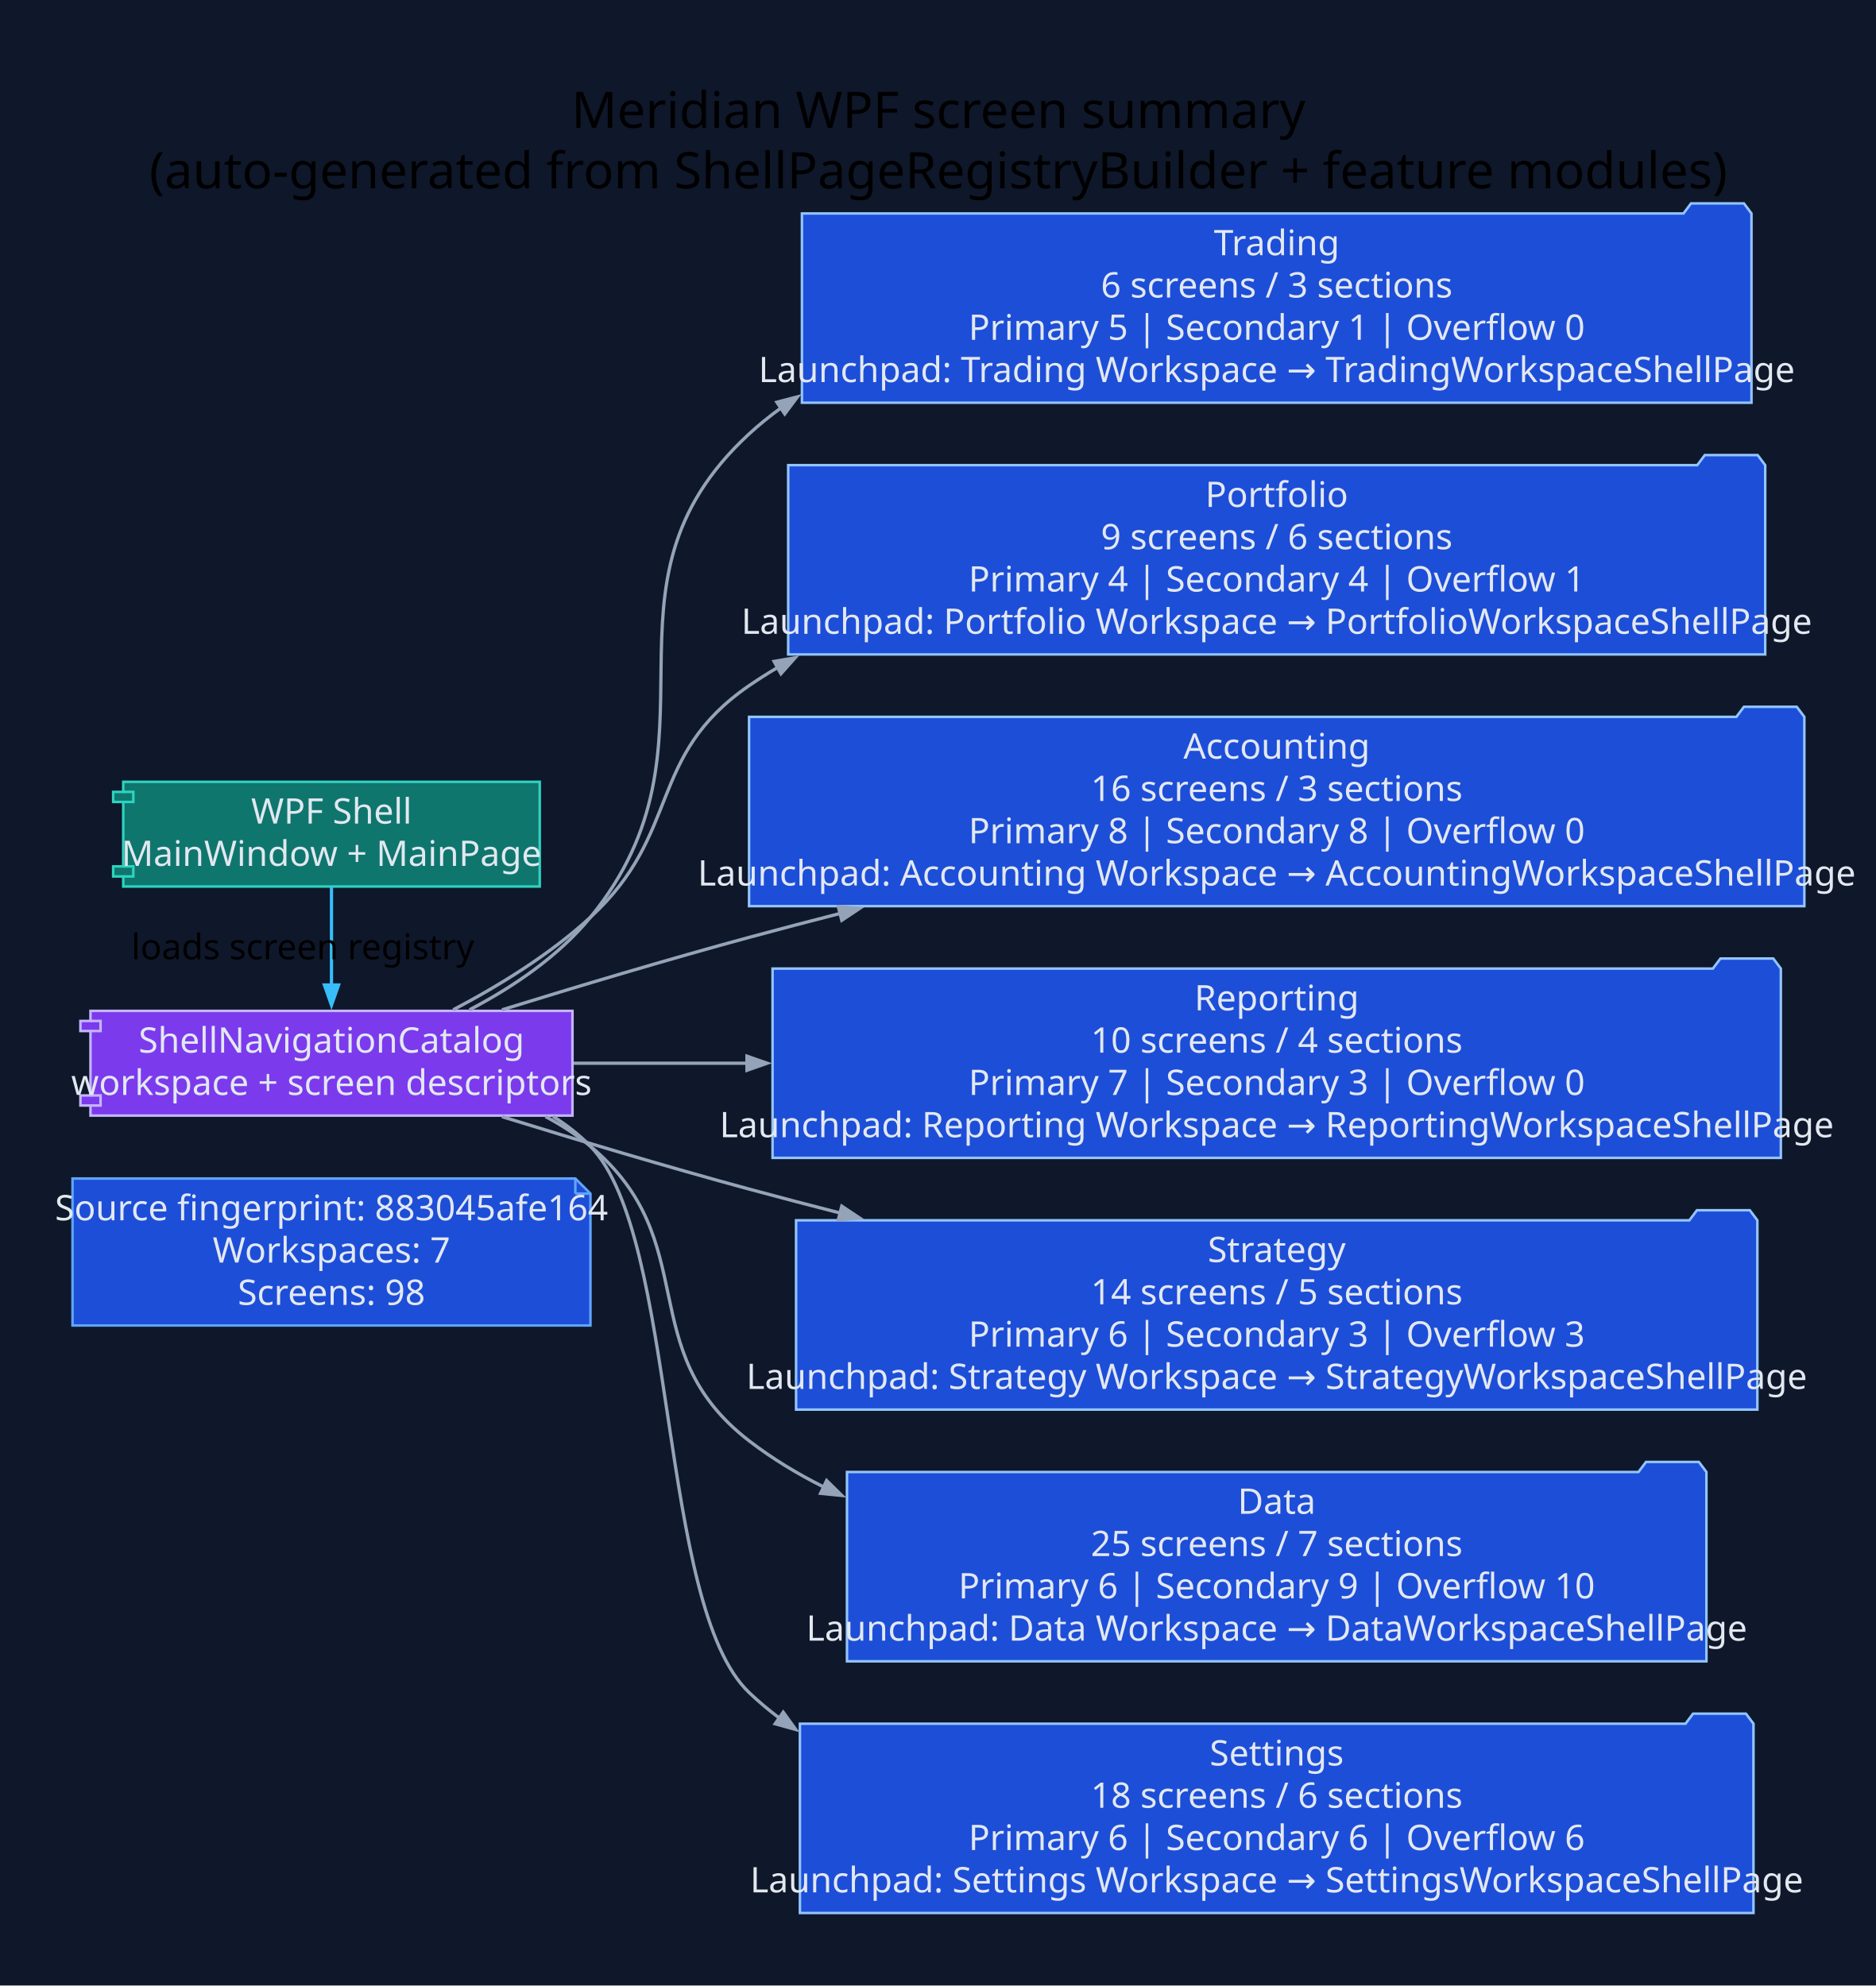
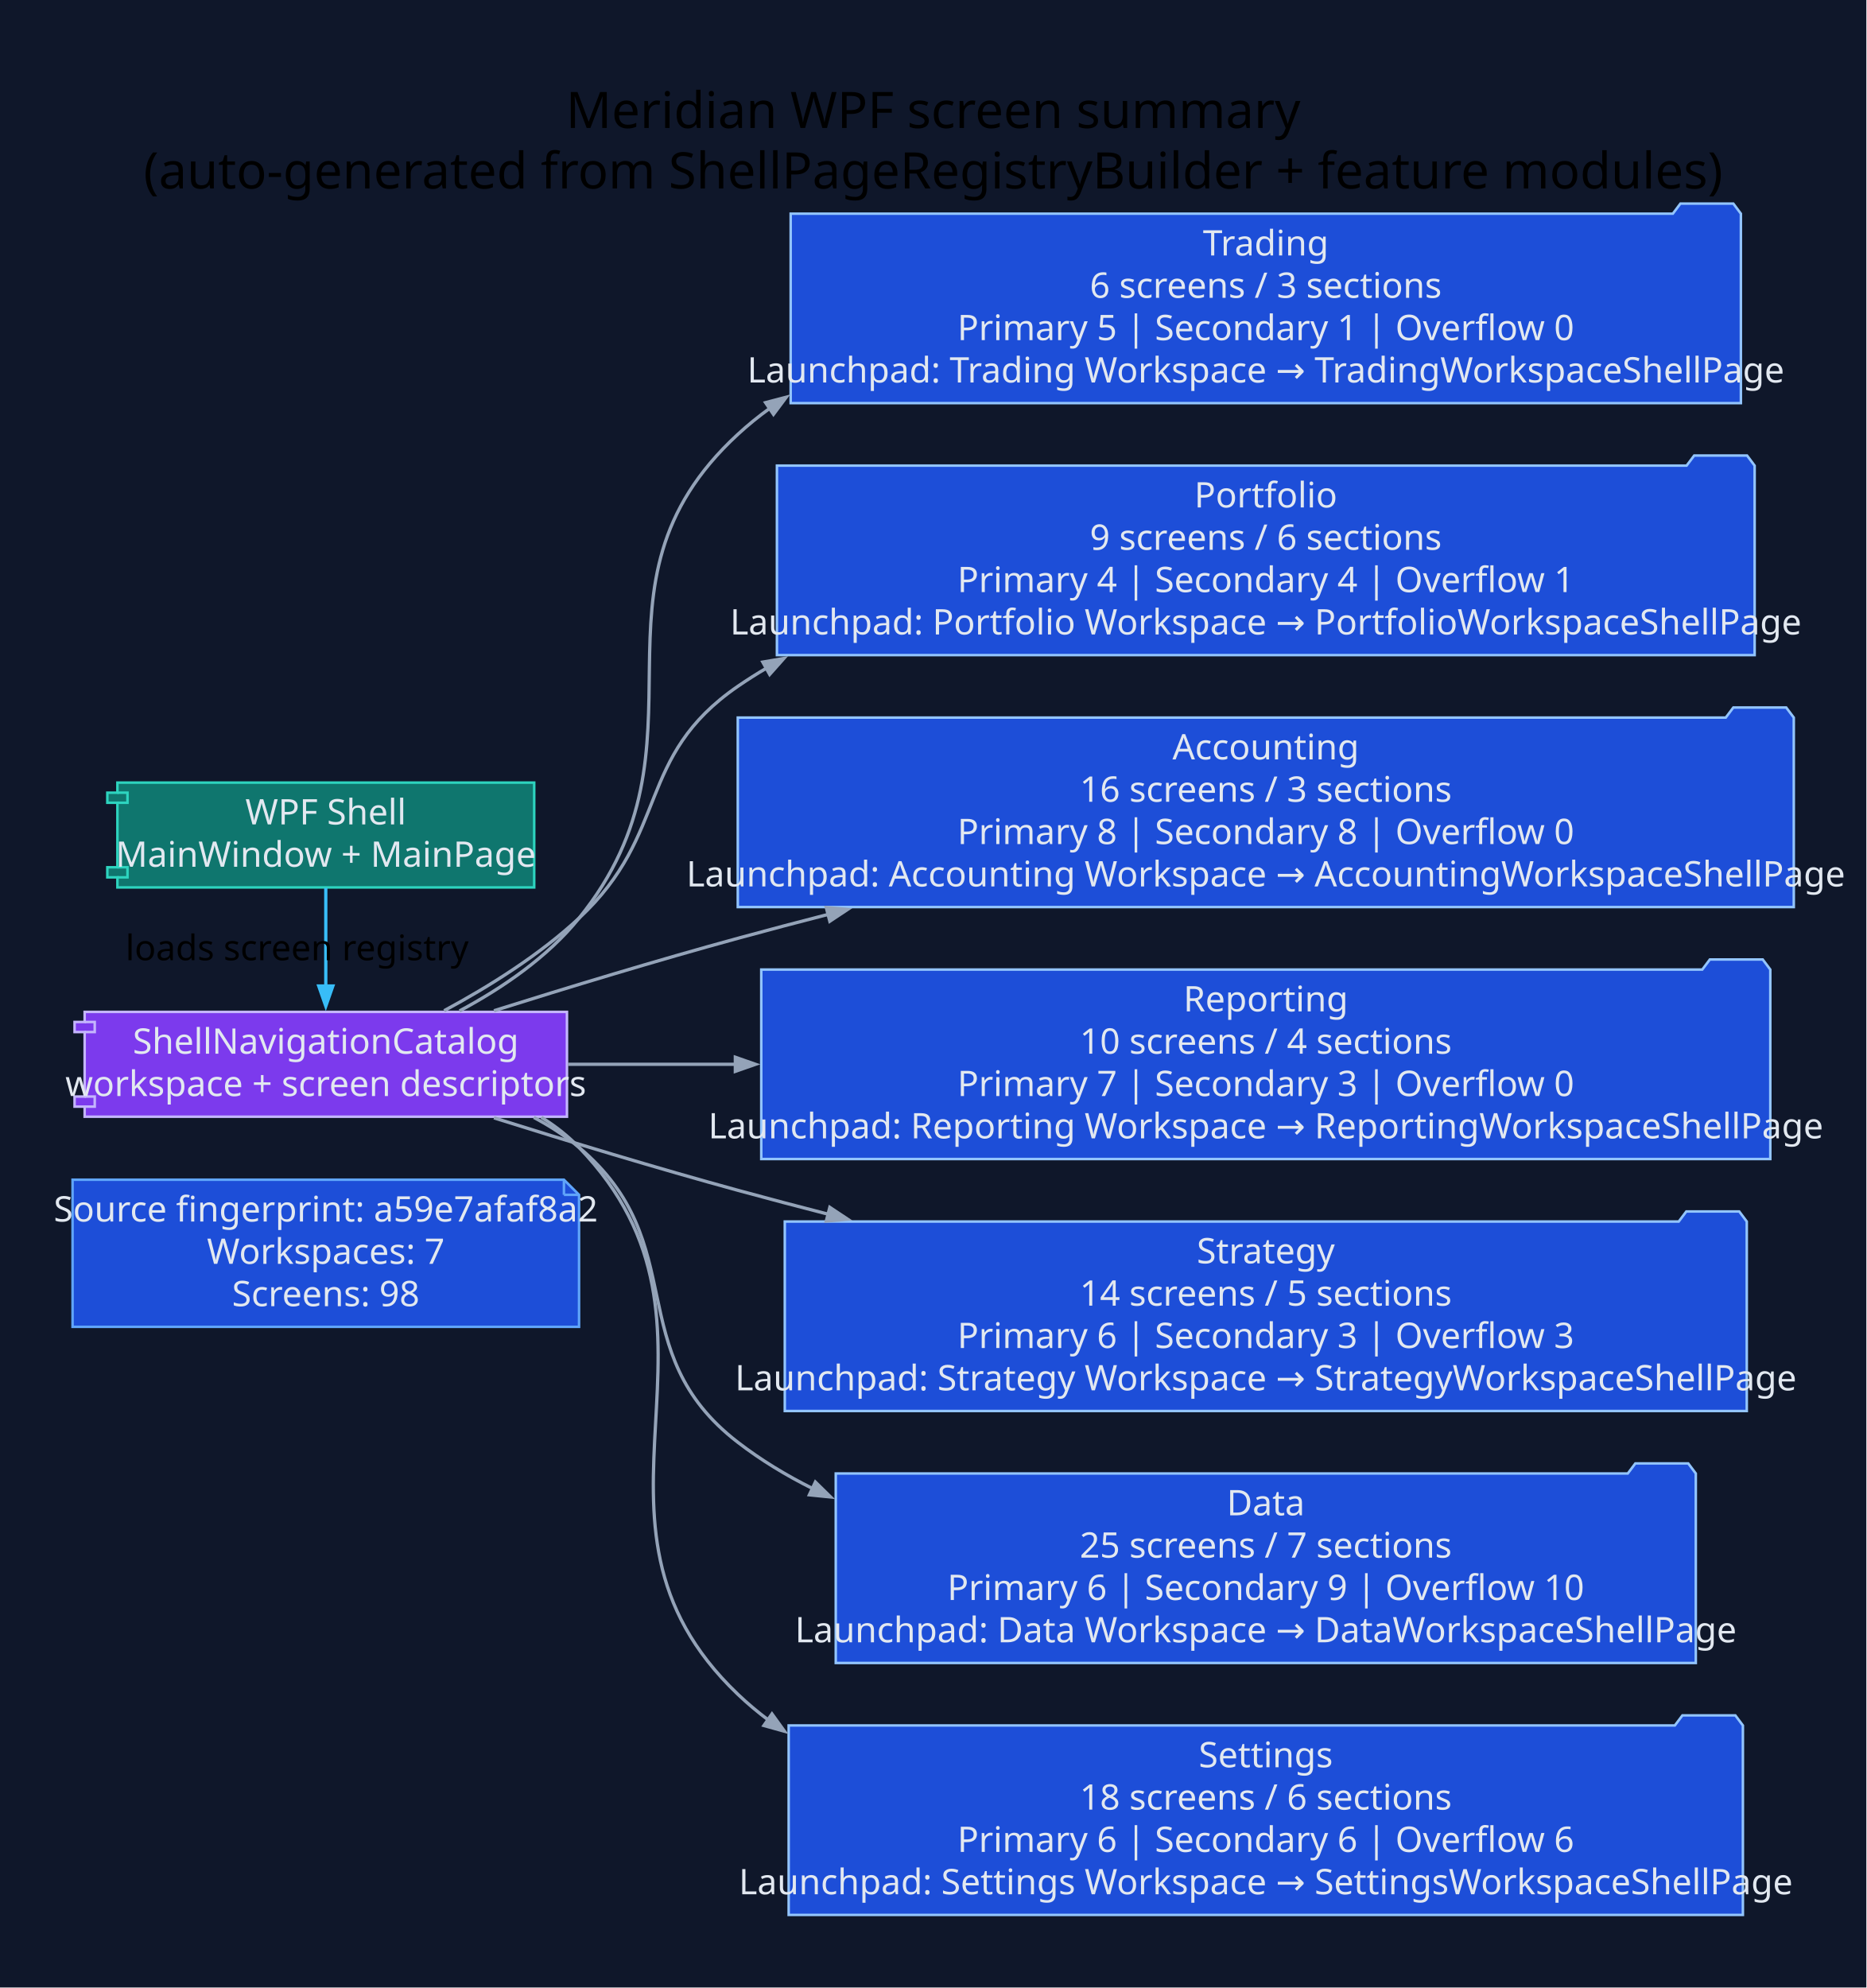
- <svg xmlns="http://www.w3.org/2000/svg" width="745pt" height="789pt" viewBox="0.00 0.00 745.00 789.00">
+ <svg xmlns="http://www.w3.org/2000/svg" width="741pt" height="789pt" viewBox="0.00 0.00 741.00 789.00">
  <g id="graph0" class="graph" transform="scale(1 1) rotate(0) translate(28.8 760)">
-     <polygon fill="#0f172a" stroke="none" points="-28.8,28.8 -28.8,-760 716.67,-760 716.67,28.8 -28.8,28.8" />
-     <text xml:space="preserve" text-anchor="middle" x="343.93" y="-709.2" font-family="Segoe UI" font-size="20.00">Meridian WPF screen summary</text>
-     <text xml:space="preserve" text-anchor="middle" x="343.93" y="-685.2" font-family="Segoe UI" font-size="20.00">(auto-generated from ShellPageRegistryBuilder + feature modules)</text>
+     <polygon fill="#0f172a" stroke="none" points="-28.8,28.8 -28.8,-760 711.97,-760 711.97,28.8 -28.8,28.8" />
+     <text xml:space="preserve" text-anchor="middle" x="341.59" y="-709.2" font-family="Segoe UI" font-size="20.00">Meridian WPF screen summary</text>
+     <text xml:space="preserve" text-anchor="middle" x="341.59" y="-685.2" font-family="Segoe UI" font-size="20.00">(auto-generated from ShellPageRegistryBuilder + feature modules)</text>
    <g id="node1" class="node">
-       <polygon fill="#1d4ed8" stroke="#60a5fa" points="199.72,-291.8 0,-291.8 0,-233.4 205.72,-233.4 205.72,-285.8 199.72,-291.8" />
-       <polyline fill="none" stroke="#60a5fa" points="199.72,-291.8 199.72,-285.8" />
-       <polyline fill="none" stroke="#60a5fa" points="205.72,-285.8 199.72,-285.8" />
-       <text xml:space="preserve" text-anchor="middle" x="102.86" y="-275.2" font-family="Segoe UI" font-size="14.00" fill="#e2e8f0">Source fingerprint: 883045afe164</text>
-       <text xml:space="preserve" text-anchor="middle" x="102.86" y="-258.4" font-family="Segoe UI" font-size="14.00" fill="#e2e8f0">Workspaces: 7</text>
-       <text xml:space="preserve" text-anchor="middle" x="102.86" y="-241.6" font-family="Segoe UI" font-size="14.00" fill="#e2e8f0">Screens: 98</text>
+       <polygon fill="#1d4ed8" stroke="#60a5fa" points="195.03,-291.8 0,-291.8 0,-233.4 201.03,-233.4 201.03,-285.8 195.03,-291.8" />
+       <polyline fill="none" stroke="#60a5fa" points="195.03,-291.8 195.03,-285.8" />
+       <polyline fill="none" stroke="#60a5fa" points="201.03,-285.8 195.03,-285.8" />
+       <text xml:space="preserve" text-anchor="middle" x="100.51" y="-275.2" font-family="Segoe UI" font-size="14.00" fill="#e2e8f0">Source fingerprint: a59e7afaf8a2</text>
+       <text xml:space="preserve" text-anchor="middle" x="100.51" y="-258.4" font-family="Segoe UI" font-size="14.00" fill="#e2e8f0">Workspaces: 7</text>
+       <text xml:space="preserve" text-anchor="middle" x="100.51" y="-241.6" font-family="Segoe UI" font-size="14.00" fill="#e2e8f0">Screens: 98</text>
    </g>
    <g id="node2" class="node">
-       <polygon fill="#0f766e" stroke="#2dd4bf" points="185.58,-449.4 20.15,-449.4 20.15,-445.4 16.15,-445.4 16.15,-441.4 20.15,-441.4 20.15,-415.8 16.15,-415.8 16.15,-411.8 20.15,-411.8 20.15,-407.8 185.58,-407.8 185.58,-449.4" />
-       <polyline fill="none" stroke="#2dd4bf" points="20.15,-445.4 24.15,-445.4 24.15,-441.4 20.15,-441.4" />
-       <polyline fill="none" stroke="#2dd4bf" points="20.15,-415.8 24.15,-415.8 24.15,-411.8 20.15,-411.8" />
-       <text xml:space="preserve" text-anchor="middle" x="102.86" y="-432.8" font-family="Segoe UI" font-size="14.00" fill="#e2e8f0">WPF Shell</text>
-       <text xml:space="preserve" text-anchor="middle" x="102.86" y="-416" font-family="Segoe UI" font-size="14.00" fill="#e2e8f0">MainWindow + MainPage</text>
+       <polygon fill="#0f766e" stroke="#2dd4bf" points="183.23,-449.4 17.8,-449.4 17.8,-445.4 13.8,-445.4 13.8,-441.4 17.8,-441.4 17.8,-415.8 13.8,-415.8 13.8,-411.8 17.8,-411.8 17.8,-407.8 183.23,-407.8 183.23,-449.4" />
+       <polyline fill="none" stroke="#2dd4bf" points="17.8,-445.4 21.8,-445.4 21.8,-441.4 17.8,-441.4" />
+       <polyline fill="none" stroke="#2dd4bf" points="17.8,-415.8 21.8,-415.8 21.8,-411.8 17.8,-411.8" />
+       <text xml:space="preserve" text-anchor="middle" x="100.51" y="-432.8" font-family="Segoe UI" font-size="14.00" fill="#e2e8f0">WPF Shell</text>
+       <text xml:space="preserve" text-anchor="middle" x="100.51" y="-416" font-family="Segoe UI" font-size="14.00" fill="#e2e8f0">MainWindow + MainPage</text>
    </g>
    <g id="node3" class="node">
-       <polygon fill="#7c3aed" stroke="#c4b5fd" points="198.58,-358.4 7.14,-358.4 7.14,-354.4 3.14,-354.4 3.14,-350.4 7.14,-350.4 7.14,-324.8 3.14,-324.8 3.14,-320.8 7.14,-320.8 7.14,-316.8 198.58,-316.8 198.58,-358.4" />
-       <polyline fill="none" stroke="#c4b5fd" points="7.14,-354.4 11.14,-354.4 11.14,-350.4 7.14,-350.4" />
-       <polyline fill="none" stroke="#c4b5fd" points="7.14,-324.8 11.14,-324.8 11.14,-320.8 7.14,-320.8" />
-       <text xml:space="preserve" text-anchor="middle" x="102.86" y="-341.8" font-family="Segoe UI" font-size="14.00" fill="#e2e8f0">ShellNavigationCatalog</text>
-       <text xml:space="preserve" text-anchor="middle" x="102.86" y="-325" font-family="Segoe UI" font-size="14.00" fill="#e2e8f0">workspace + screen descriptors</text>
+       <polygon fill="#7c3aed" stroke="#c4b5fd" points="196.23,-358.4 4.8,-358.4 4.8,-354.4 0.8,-354.4 0.8,-350.4 4.8,-350.4 4.8,-324.8 0.8,-324.8 0.8,-320.8 4.8,-320.8 4.8,-316.8 196.23,-316.8 196.23,-358.4" />
+       <polyline fill="none" stroke="#c4b5fd" points="4.8,-354.4 8.8,-354.4 8.8,-350.4 4.8,-350.4" />
+       <polyline fill="none" stroke="#c4b5fd" points="4.8,-324.8 8.8,-324.8 8.8,-320.8 4.8,-320.8" />
+       <text xml:space="preserve" text-anchor="middle" x="100.51" y="-341.8" font-family="Segoe UI" font-size="14.00" fill="#e2e8f0">ShellNavigationCatalog</text>
+       <text xml:space="preserve" text-anchor="middle" x="100.51" y="-325" font-family="Segoe UI" font-size="14.00" fill="#e2e8f0">workspace + screen descriptors</text>
    </g>
    <g id="edge1" class="edge">
-       <path fill="none" stroke="#38bdf8" stroke-width="1.3" d="M102.86,-407.61C102.86,-396.03 102.86,-381.43 102.86,-368.56" />
-       <polygon fill="#38bdf8" stroke="#38bdf8" stroke-width="1.3" points="105.66,-368.67 102.86,-360.67 100.06,-368.67 105.66,-368.67" />
-       <text xml:space="preserve" text-anchor="middle" x="91.46" y="-378.9" font-family="Segoe UI" font-size="14.00">loads screen registry</text>
+       <path fill="none" stroke="#38bdf8" stroke-width="1.3" d="M100.51,-407.61C100.51,-396.03 100.51,-381.43 100.51,-368.56" />
+       <polygon fill="#38bdf8" stroke="#38bdf8" stroke-width="1.3" points="103.31,-368.67 100.51,-360.67 97.71,-368.67 103.31,-368.67" />
+       <text xml:space="preserve" text-anchor="middle" x="89.11" y="-378.9" font-family="Segoe UI" font-size="14.00">loads screen registry</text>
    </g>
    <g id="node4" class="node">
-       <polygon fill="#1d4ed8" stroke="#93c5fd" points="666.87,-675.2 663.87,-679.2 642.87,-679.2 639.87,-675.2 289.72,-675.2 289.72,-600 666.87,-600 666.87,-675.2" />
-       <text xml:space="preserve" text-anchor="middle" x="478.3" y="-658.6" font-family="Segoe UI" font-size="14.00" fill="#e2e8f0">Trading</text>
-       <text xml:space="preserve" text-anchor="middle" x="478.3" y="-641.8" font-family="Segoe UI" font-size="14.00" fill="#e2e8f0">6 screens / 3 sections</text>
-       <text xml:space="preserve" text-anchor="middle" x="478.3" y="-625" font-family="Segoe UI" font-size="14.00" fill="#e2e8f0">Primary 5 | Secondary 1 | Overflow 0</text>
-       <text xml:space="preserve" text-anchor="middle" x="478.3" y="-608.2" font-family="Segoe UI" font-size="14.00" fill="#e2e8f0">Launchpad: Trading Workspace → TradingWorkspaceShellPage</text>
+       <polygon fill="#1d4ed8" stroke="#93c5fd" points="662.17,-675.2 659.17,-679.2 638.17,-679.2 635.17,-675.2 285.03,-675.2 285.03,-600 662.17,-600 662.17,-675.2" />
+       <text xml:space="preserve" text-anchor="middle" x="473.6" y="-658.6" font-family="Segoe UI" font-size="14.00" fill="#e2e8f0">Trading</text>
+       <text xml:space="preserve" text-anchor="middle" x="473.6" y="-641.8" font-family="Segoe UI" font-size="14.00" fill="#e2e8f0">6 screens / 3 sections</text>
+       <text xml:space="preserve" text-anchor="middle" x="473.6" y="-625" font-family="Segoe UI" font-size="14.00" fill="#e2e8f0">Primary 5 | Secondary 1 | Overflow 0</text>
+       <text xml:space="preserve" text-anchor="middle" x="473.6" y="-608.2" font-family="Segoe UI" font-size="14.00" fill="#e2e8f0">Launchpad: Trading Workspace → TradingWorkspaceShellPage</text>
    </g>
    <g id="edge2" class="edge">
-       <path fill="none" stroke="#94a3b8" stroke-width="1.3" d="M157.69,-358.82C175.04,-367.91 193.04,-380.08 205.72,-395.6 262.55,-465.14 202.68,-526.74 268.72,-587.6 272.75,-591.31 276.99,-594.75 281.43,-597.95" />
-       <polygon fill="#94a3b8" stroke="#94a3b8" stroke-width="1.3" points="279.77,-600.21 287.97,-602.36 282.9,-595.57 279.77,-600.21" />
+       <path fill="none" stroke="#94a3b8" stroke-width="1.3" d="M153.59,-358.78C170.7,-367.92 188.52,-380.13 201.03,-395.6 257.51,-465.43 197.98,-526.74 264.03,-587.6 268.05,-591.31 272.3,-594.75 276.73,-597.95" />
+       <polygon fill="#94a3b8" stroke="#94a3b8" stroke-width="1.3" points="275.07,-600.21 283.27,-602.36 278.2,-595.57 275.07,-600.21" />
    </g>
    <g id="node5" class="node">
-       <polygon fill="#1d4ed8" stroke="#93c5fd" points="672.33,-575.2 669.33,-579.2 648.33,-579.2 645.33,-575.2 284.26,-575.2 284.26,-500 672.33,-500 672.33,-575.2" />
-       <text xml:space="preserve" text-anchor="middle" x="478.3" y="-558.6" font-family="Segoe UI" font-size="14.00" fill="#e2e8f0">Portfolio</text>
-       <text xml:space="preserve" text-anchor="middle" x="478.3" y="-541.8" font-family="Segoe UI" font-size="14.00" fill="#e2e8f0">9 screens / 6 sections</text>
-       <text xml:space="preserve" text-anchor="middle" x="478.3" y="-525" font-family="Segoe UI" font-size="14.00" fill="#e2e8f0">Primary 4 | Secondary 4 | Overflow 1</text>
-       <text xml:space="preserve" text-anchor="middle" x="478.3" y="-508.2" font-family="Segoe UI" font-size="14.00" fill="#e2e8f0">Launchpad: Portfolio Workspace → PortfolioWorkspaceShellPage</text>
+       <polygon fill="#1d4ed8" stroke="#93c5fd" points="667.63,-575.2 664.63,-579.2 643.63,-579.2 640.63,-575.2 279.57,-575.2 279.57,-500 667.63,-500 667.63,-575.2" />
+       <text xml:space="preserve" text-anchor="middle" x="473.6" y="-558.6" font-family="Segoe UI" font-size="14.00" fill="#e2e8f0">Portfolio</text>
+       <text xml:space="preserve" text-anchor="middle" x="473.6" y="-541.8" font-family="Segoe UI" font-size="14.00" fill="#e2e8f0">9 screens / 6 sections</text>
+       <text xml:space="preserve" text-anchor="middle" x="473.6" y="-525" font-family="Segoe UI" font-size="14.00" fill="#e2e8f0">Primary 4 | Secondary 4 | Overflow 1</text>
+       <text xml:space="preserve" text-anchor="middle" x="473.6" y="-508.2" font-family="Segoe UI" font-size="14.00" fill="#e2e8f0">Launchpad: Portfolio Workspace → PortfolioWorkspaceShellPage</text>
    </g>
    <g id="edge3" class="edge">
-       <path fill="none" stroke="#94a3b8" stroke-width="1.3" d="M151.19,-358.82C169.47,-368.42 189.78,-380.92 205.72,-395.6 242.19,-429.16 227.9,-459.5 268.72,-487.6 272.4,-490.13 276.2,-492.54 280.08,-494.82" />
-       <polygon fill="#94a3b8" stroke="#94a3b8" stroke-width="1.3" points="278.66,-497.24 287.02,-498.67 281.38,-492.34 278.66,-497.24" />
+       <path fill="none" stroke="#94a3b8" stroke-width="1.3" d="M147.48,-358.87C165.4,-368.51 185.36,-381.03 201.03,-395.6 237.32,-429.34 223.21,-459.5 264.03,-487.6 267.71,-490.13 271.5,-492.54 275.39,-494.82" />
+       <polygon fill="#94a3b8" stroke="#94a3b8" stroke-width="1.3" points="273.97,-497.24 282.32,-498.67 276.69,-492.34 273.97,-497.24" />
    </g>
    <g id="node6" class="node">
-       <polygon fill="#1d4ed8" stroke="#93c5fd" points="687.87,-475.2 684.87,-479.2 663.87,-479.2 660.87,-475.2 268.72,-475.2 268.72,-400 687.87,-400 687.87,-475.2" />
-       <text xml:space="preserve" text-anchor="middle" x="478.3" y="-458.6" font-family="Segoe UI" font-size="14.00" fill="#e2e8f0">Accounting</text>
-       <text xml:space="preserve" text-anchor="middle" x="478.3" y="-441.8" font-family="Segoe UI" font-size="14.00" fill="#e2e8f0">16 screens / 3 sections</text>
-       <text xml:space="preserve" text-anchor="middle" x="478.3" y="-425" font-family="Segoe UI" font-size="14.00" fill="#e2e8f0">Primary 8 | Secondary 8 | Overflow 0</text>
-       <text xml:space="preserve" text-anchor="middle" x="478.3" y="-408.2" font-family="Segoe UI" font-size="14.00" fill="#e2e8f0">Launchpad: Accounting Workspace → AccountingWorkspaceShellPage</text>
+       <polygon fill="#1d4ed8" stroke="#93c5fd" points="683.17,-475.2 680.17,-479.2 659.17,-479.2 656.17,-475.2 264.03,-475.2 264.03,-400 683.17,-400 683.17,-475.2" />
+       <text xml:space="preserve" text-anchor="middle" x="473.6" y="-458.6" font-family="Segoe UI" font-size="14.00" fill="#e2e8f0">Accounting</text>
+       <text xml:space="preserve" text-anchor="middle" x="473.6" y="-441.8" font-family="Segoe UI" font-size="14.00" fill="#e2e8f0">16 screens / 3 sections</text>
+       <text xml:space="preserve" text-anchor="middle" x="473.6" y="-425" font-family="Segoe UI" font-size="14.00" fill="#e2e8f0">Primary 8 | Secondary 8 | Overflow 0</text>
+       <text xml:space="preserve" text-anchor="middle" x="473.6" y="-408.2" font-family="Segoe UI" font-size="14.00" fill="#e2e8f0">Launchpad: Accounting Workspace → AccountingWorkspaceShellPage</text>
    </g>
    <g id="edge4" class="edge">
-       <path fill="none" stroke="#94a3b8" stroke-width="1.3" d="M170.58,-358.82C200.48,-368.07 236.25,-378.79 268.72,-387.6 280.54,-390.8 292.76,-394.01 305.08,-397.16" />
-       <polygon fill="#94a3b8" stroke="#94a3b8" stroke-width="1.3" points="304.17,-399.82 312.61,-399.08 305.55,-394.39 304.17,-399.82" />
+       <path fill="none" stroke="#94a3b8" stroke-width="1.3" d="M167.26,-358.86C196.73,-368.13 231.99,-378.84 264.03,-387.6 275.76,-390.81 287.9,-394.01 300.15,-397.16" />
+       <polygon fill="#94a3b8" stroke="#94a3b8" stroke-width="1.3" points="299.17,-399.8 307.62,-399.07 300.56,-394.38 299.17,-399.8" />
    </g>
    <g id="node7" class="node">
-       <polygon fill="#1d4ed8" stroke="#93c5fd" points="678.54,-375.2 675.54,-379.2 654.54,-379.2 651.54,-375.2 278.05,-375.2 278.05,-300 678.54,-300 678.54,-375.2" />
-       <text xml:space="preserve" text-anchor="middle" x="478.3" y="-358.6" font-family="Segoe UI" font-size="14.00" fill="#e2e8f0">Reporting</text>
-       <text xml:space="preserve" text-anchor="middle" x="478.3" y="-341.8" font-family="Segoe UI" font-size="14.00" fill="#e2e8f0">10 screens / 4 sections</text>
-       <text xml:space="preserve" text-anchor="middle" x="478.3" y="-325" font-family="Segoe UI" font-size="14.00" fill="#e2e8f0">Primary 7 | Secondary 3 | Overflow 0</text>
-       <text xml:space="preserve" text-anchor="middle" x="478.3" y="-308.2" font-family="Segoe UI" font-size="14.00" fill="#e2e8f0">Launchpad: Reporting Workspace → ReportingWorkspaceShellPage</text>
+       <polygon fill="#1d4ed8" stroke="#93c5fd" points="673.85,-375.2 670.85,-379.2 649.85,-379.2 646.85,-375.2 273.35,-375.2 273.35,-300 673.85,-300 673.85,-375.2" />
+       <text xml:space="preserve" text-anchor="middle" x="473.6" y="-358.6" font-family="Segoe UI" font-size="14.00" fill="#e2e8f0">Reporting</text>
+       <text xml:space="preserve" text-anchor="middle" x="473.6" y="-341.8" font-family="Segoe UI" font-size="14.00" fill="#e2e8f0">10 screens / 4 sections</text>
+       <text xml:space="preserve" text-anchor="middle" x="473.6" y="-325" font-family="Segoe UI" font-size="14.00" fill="#e2e8f0">Primary 7 | Secondary 3 | Overflow 0</text>
+       <text xml:space="preserve" text-anchor="middle" x="473.6" y="-308.2" font-family="Segoe UI" font-size="14.00" fill="#e2e8f0">Launchpad: Reporting Workspace → ReportingWorkspaceShellPage</text>
    </g>
    <g id="edge5" class="edge">
-       <path fill="none" stroke="#94a3b8" stroke-width="1.3" d="M199.06,-337.6C220.43,-337.6 243.92,-337.6 267.92,-337.6" />
-       <polygon fill="#94a3b8" stroke="#94a3b8" stroke-width="1.3" points="267.89,-340.4 275.89,-337.6 267.89,-334.8 267.89,-340.4" />
+       <path fill="none" stroke="#94a3b8" stroke-width="1.3" d="M196.6,-337.6C217.26,-337.6 239.92,-337.6 263.08,-337.6" />
+       <polygon fill="#94a3b8" stroke="#94a3b8" stroke-width="1.3" points="263.06,-340.4 271.06,-337.6 263.06,-334.8 263.06,-340.4" />
    </g>
    <g id="node8" class="node">
-       <polygon fill="#1d4ed8" stroke="#93c5fd" points="669.21,-275.2 666.21,-279.2 645.21,-279.2 642.21,-275.2 287.39,-275.2 287.39,-200 669.21,-200 669.21,-275.2" />
-       <text xml:space="preserve" text-anchor="middle" x="478.3" y="-258.6" font-family="Segoe UI" font-size="14.00" fill="#e2e8f0">Strategy</text>
-       <text xml:space="preserve" text-anchor="middle" x="478.3" y="-241.8" font-family="Segoe UI" font-size="14.00" fill="#e2e8f0">14 screens / 5 sections</text>
-       <text xml:space="preserve" text-anchor="middle" x="478.3" y="-225" font-family="Segoe UI" font-size="14.00" fill="#e2e8f0">Primary 6 | Secondary 3 | Overflow 3</text>
-       <text xml:space="preserve" text-anchor="middle" x="478.3" y="-208.2" font-family="Segoe UI" font-size="14.00" fill="#e2e8f0">Launchpad: Strategy Workspace → StrategyWorkspaceShellPage</text>
+       <polygon fill="#1d4ed8" stroke="#93c5fd" points="664.51,-275.2 661.51,-279.2 640.51,-279.2 637.51,-275.2 282.69,-275.2 282.69,-200 664.51,-200 664.51,-275.2" />
+       <text xml:space="preserve" text-anchor="middle" x="473.6" y="-258.6" font-family="Segoe UI" font-size="14.00" fill="#e2e8f0">Strategy</text>
+       <text xml:space="preserve" text-anchor="middle" x="473.6" y="-241.8" font-family="Segoe UI" font-size="14.00" fill="#e2e8f0">14 screens / 5 sections</text>
+       <text xml:space="preserve" text-anchor="middle" x="473.6" y="-225" font-family="Segoe UI" font-size="14.00" fill="#e2e8f0">Primary 6 | Secondary 3 | Overflow 3</text>
+       <text xml:space="preserve" text-anchor="middle" x="473.6" y="-208.2" font-family="Segoe UI" font-size="14.00" fill="#e2e8f0">Launchpad: Strategy Workspace → StrategyWorkspaceShellPage</text>
    </g>
    <g id="edge6" class="edge">
-       <path fill="none" stroke="#94a3b8" stroke-width="1.3" d="M170.58,-316.38C200.48,-307.13 236.25,-296.41 268.72,-287.6 280.54,-284.4 292.76,-281.19 305.08,-278.04" />
-       <polygon fill="#94a3b8" stroke="#94a3b8" stroke-width="1.3" points="305.55,-280.81 312.61,-276.12 304.17,-275.38 305.55,-280.81" />
+       <path fill="none" stroke="#94a3b8" stroke-width="1.3" d="M167.26,-316.34C196.73,-307.07 231.99,-296.36 264.03,-287.6 275.76,-284.39 287.9,-281.19 300.15,-278.04" />
+       <polygon fill="#94a3b8" stroke="#94a3b8" stroke-width="1.3" points="300.56,-280.82 307.62,-276.13 299.17,-275.4 300.56,-280.82" />
    </g>
    <g id="node9" class="node">
-       <polygon fill="#1d4ed8" stroke="#93c5fd" points="648.98,-175.2 645.98,-179.2 624.98,-179.2 621.98,-175.2 307.61,-175.2 307.61,-100 648.98,-100 648.98,-175.2" />
-       <text xml:space="preserve" text-anchor="middle" x="478.3" y="-158.6" font-family="Segoe UI" font-size="14.00" fill="#e2e8f0">Data</text>
-       <text xml:space="preserve" text-anchor="middle" x="478.3" y="-141.8" font-family="Segoe UI" font-size="14.00" fill="#e2e8f0">25 screens / 7 sections</text>
-       <text xml:space="preserve" text-anchor="middle" x="478.3" y="-125" font-family="Segoe UI" font-size="14.00" fill="#e2e8f0">Primary 6 | Secondary 9 | Overflow 10</text>
-       <text xml:space="preserve" text-anchor="middle" x="478.3" y="-108.2" font-family="Segoe UI" font-size="14.00" fill="#e2e8f0">Launchpad: Data Workspace → DataWorkspaceShellPage</text>
+       <polygon fill="#1d4ed8" stroke="#93c5fd" points="644.28,-175.2 641.28,-179.2 620.28,-179.2 617.28,-175.2 302.92,-175.2 302.92,-100 644.28,-100 644.28,-175.2" />
+       <text xml:space="preserve" text-anchor="middle" x="473.6" y="-158.6" font-family="Segoe UI" font-size="14.00" fill="#e2e8f0">Data</text>
+       <text xml:space="preserve" text-anchor="middle" x="473.6" y="-141.8" font-family="Segoe UI" font-size="14.00" fill="#e2e8f0">25 screens / 7 sections</text>
+       <text xml:space="preserve" text-anchor="middle" x="473.6" y="-125" font-family="Segoe UI" font-size="14.00" fill="#e2e8f0">Primary 6 | Secondary 9 | Overflow 10</text>
+       <text xml:space="preserve" text-anchor="middle" x="473.6" y="-108.2" font-family="Segoe UI" font-size="14.00" fill="#e2e8f0">Launchpad: Data Workspace → DataWorkspaceShellPage</text>
    </g>
    <g id="edge7" class="edge">
-       <path fill="none" stroke="#94a3b8" stroke-width="1.3" d="M187.86,-316.41C194.24,-313.03 200.3,-309.12 205.72,-304.6 251.08,-266.78 221.93,-223.63 268.72,-187.6 277.89,-180.55 287.9,-174.47 298.41,-169.23" />
-       <polygon fill="#94a3b8" stroke="#94a3b8" stroke-width="1.3" points="299.53,-171.8 305.58,-165.87 297.14,-166.73 299.53,-171.8" />
+       <path fill="none" stroke="#94a3b8" stroke-width="1.3" d="M183.09,-316.5C189.5,-313.11 195.59,-309.17 201.03,-304.6 246.26,-266.62 217.23,-223.63 264.03,-187.6 273.19,-180.55 283.2,-174.47 293.72,-169.23" />
+       <polygon fill="#94a3b8" stroke="#94a3b8" stroke-width="1.3" points="294.83,-171.8 300.88,-165.87 292.45,-166.73 294.83,-171.8" />
    </g>
    <g id="node10" class="node">
-       <polygon fill="#1d4ed8" stroke="#93c5fd" points="667.67,-75.2 664.67,-79.2 643.67,-79.2 640.67,-75.2 288.92,-75.2 288.92,0 667.67,0 667.67,-75.2" />
-       <text xml:space="preserve" text-anchor="middle" x="478.3" y="-58.6" font-family="Segoe UI" font-size="14.00" fill="#e2e8f0">Settings</text>
-       <text xml:space="preserve" text-anchor="middle" x="478.3" y="-41.8" font-family="Segoe UI" font-size="14.00" fill="#e2e8f0">18 screens / 6 sections</text>
-       <text xml:space="preserve" text-anchor="middle" x="478.3" y="-25" font-family="Segoe UI" font-size="14.00" fill="#e2e8f0">Primary 6 | Secondary 6 | Overflow 6</text>
-       <text xml:space="preserve" text-anchor="middle" x="478.3" y="-8.2" font-family="Segoe UI" font-size="14.00" fill="#e2e8f0">Launchpad: Settings Workspace → SettingsWorkspaceShellPage</text>
+       <polygon fill="#1d4ed8" stroke="#93c5fd" points="662.97,-75.2 659.97,-79.2 638.97,-79.2 635.97,-75.2 284.23,-75.2 284.23,0 662.97,0 662.97,-75.2" />
+       <text xml:space="preserve" text-anchor="middle" x="473.6" y="-58.6" font-family="Segoe UI" font-size="14.00" fill="#e2e8f0">Settings</text>
+       <text xml:space="preserve" text-anchor="middle" x="473.6" y="-41.8" font-family="Segoe UI" font-size="14.00" fill="#e2e8f0">18 screens / 6 sections</text>
+       <text xml:space="preserve" text-anchor="middle" x="473.6" y="-25" font-family="Segoe UI" font-size="14.00" fill="#e2e8f0">Primary 6 | Secondary 6 | Overflow 6</text>
+       <text xml:space="preserve" text-anchor="middle" x="473.6" y="-8.2" font-family="Segoe UI" font-size="14.00" fill="#e2e8f0">Launchpad: Settings Workspace → SettingsWorkspaceShellPage</text>
    </g>
    <g id="edge8" class="edge">
-       <path fill="none" stroke="#94a3b8" stroke-width="1.3" d="M190.89,-316.43C196.3,-313.05 201.32,-309.14 205.72,-304.6 240.68,-268.55 232.39,-122.26 268.72,-87.6 272.6,-83.91 276.69,-80.47 280.98,-77.27" />
-       <polygon fill="#94a3b8" stroke="#94a3b8" stroke-width="1.3" points="282.29,-79.77 287.26,-72.9 279.09,-75.17 282.29,-79.77" />
+       <path fill="none" stroke="#94a3b8" stroke-width="1.3" d="M186.08,-316.54C191.54,-313.14 196.61,-309.19 201.03,-304.6 270.69,-232.26 191.36,-156.91 264.03,-87.6 267.9,-83.91 272,-80.47 276.28,-77.27" />
+       <polygon fill="#94a3b8" stroke="#94a3b8" stroke-width="1.3" points="277.6,-79.77 282.56,-72.9 274.4,-75.17 277.6,-79.77" />
    </g>
  </g>
</svg>
